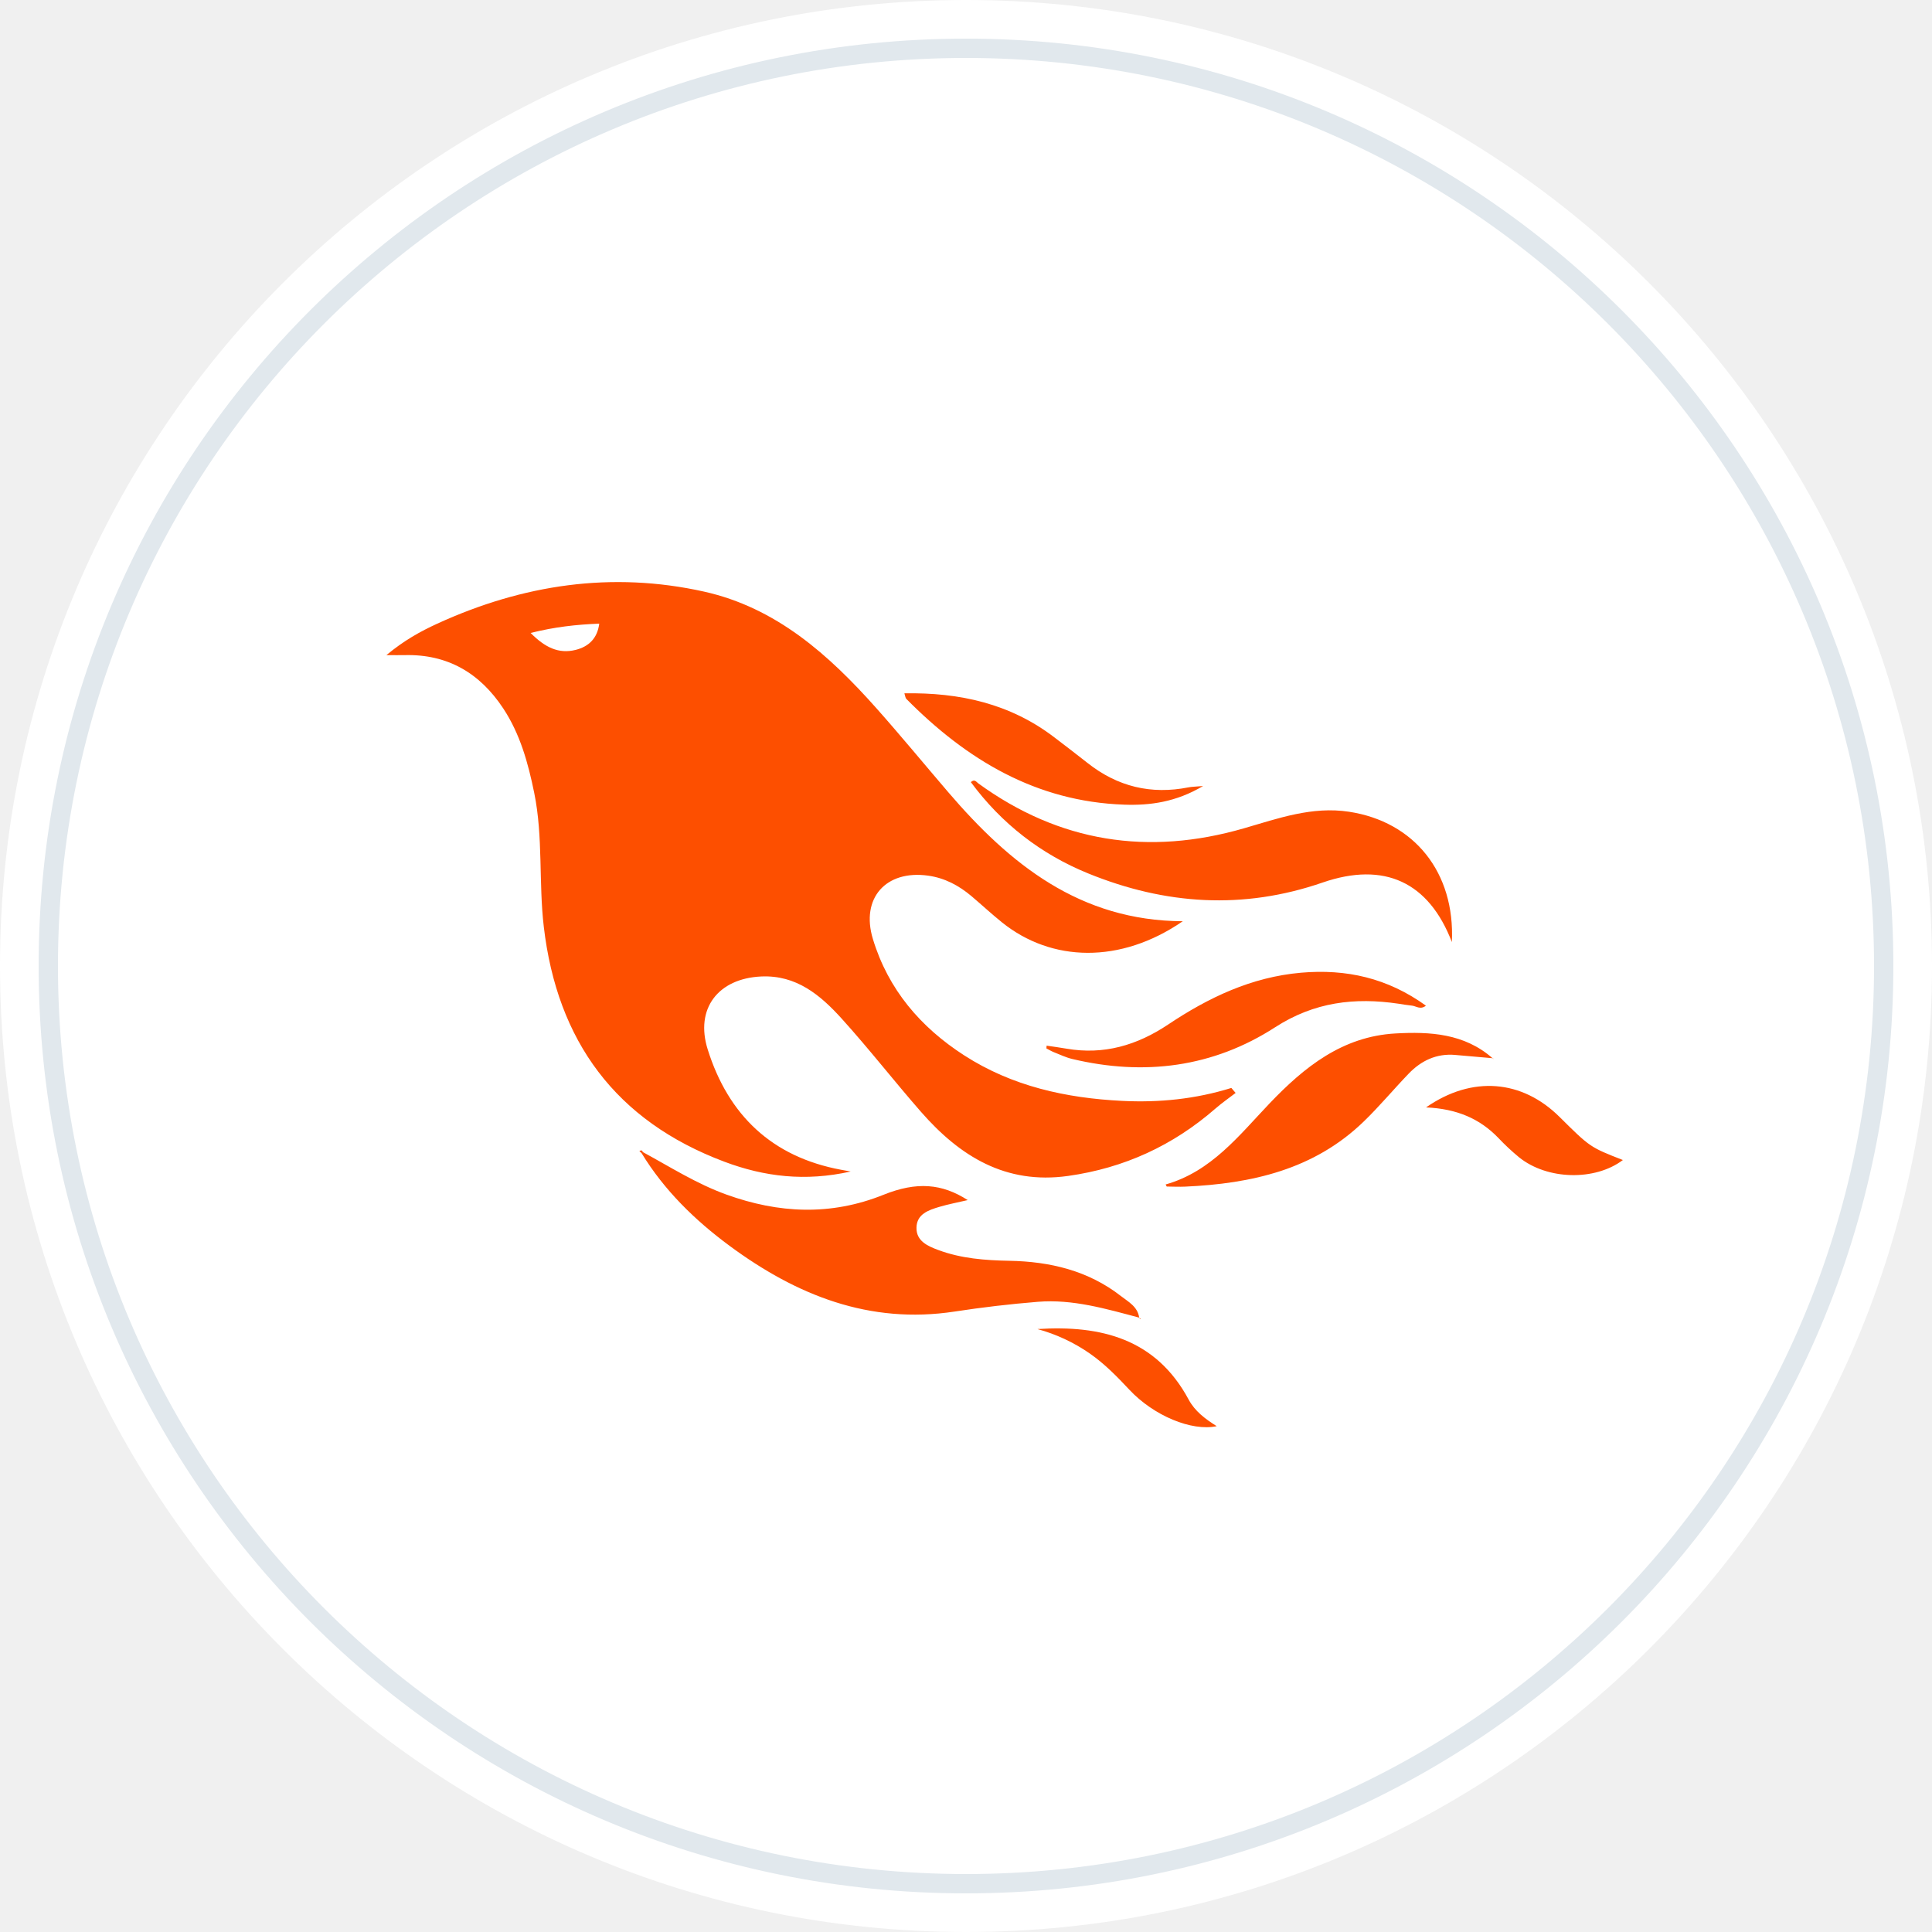
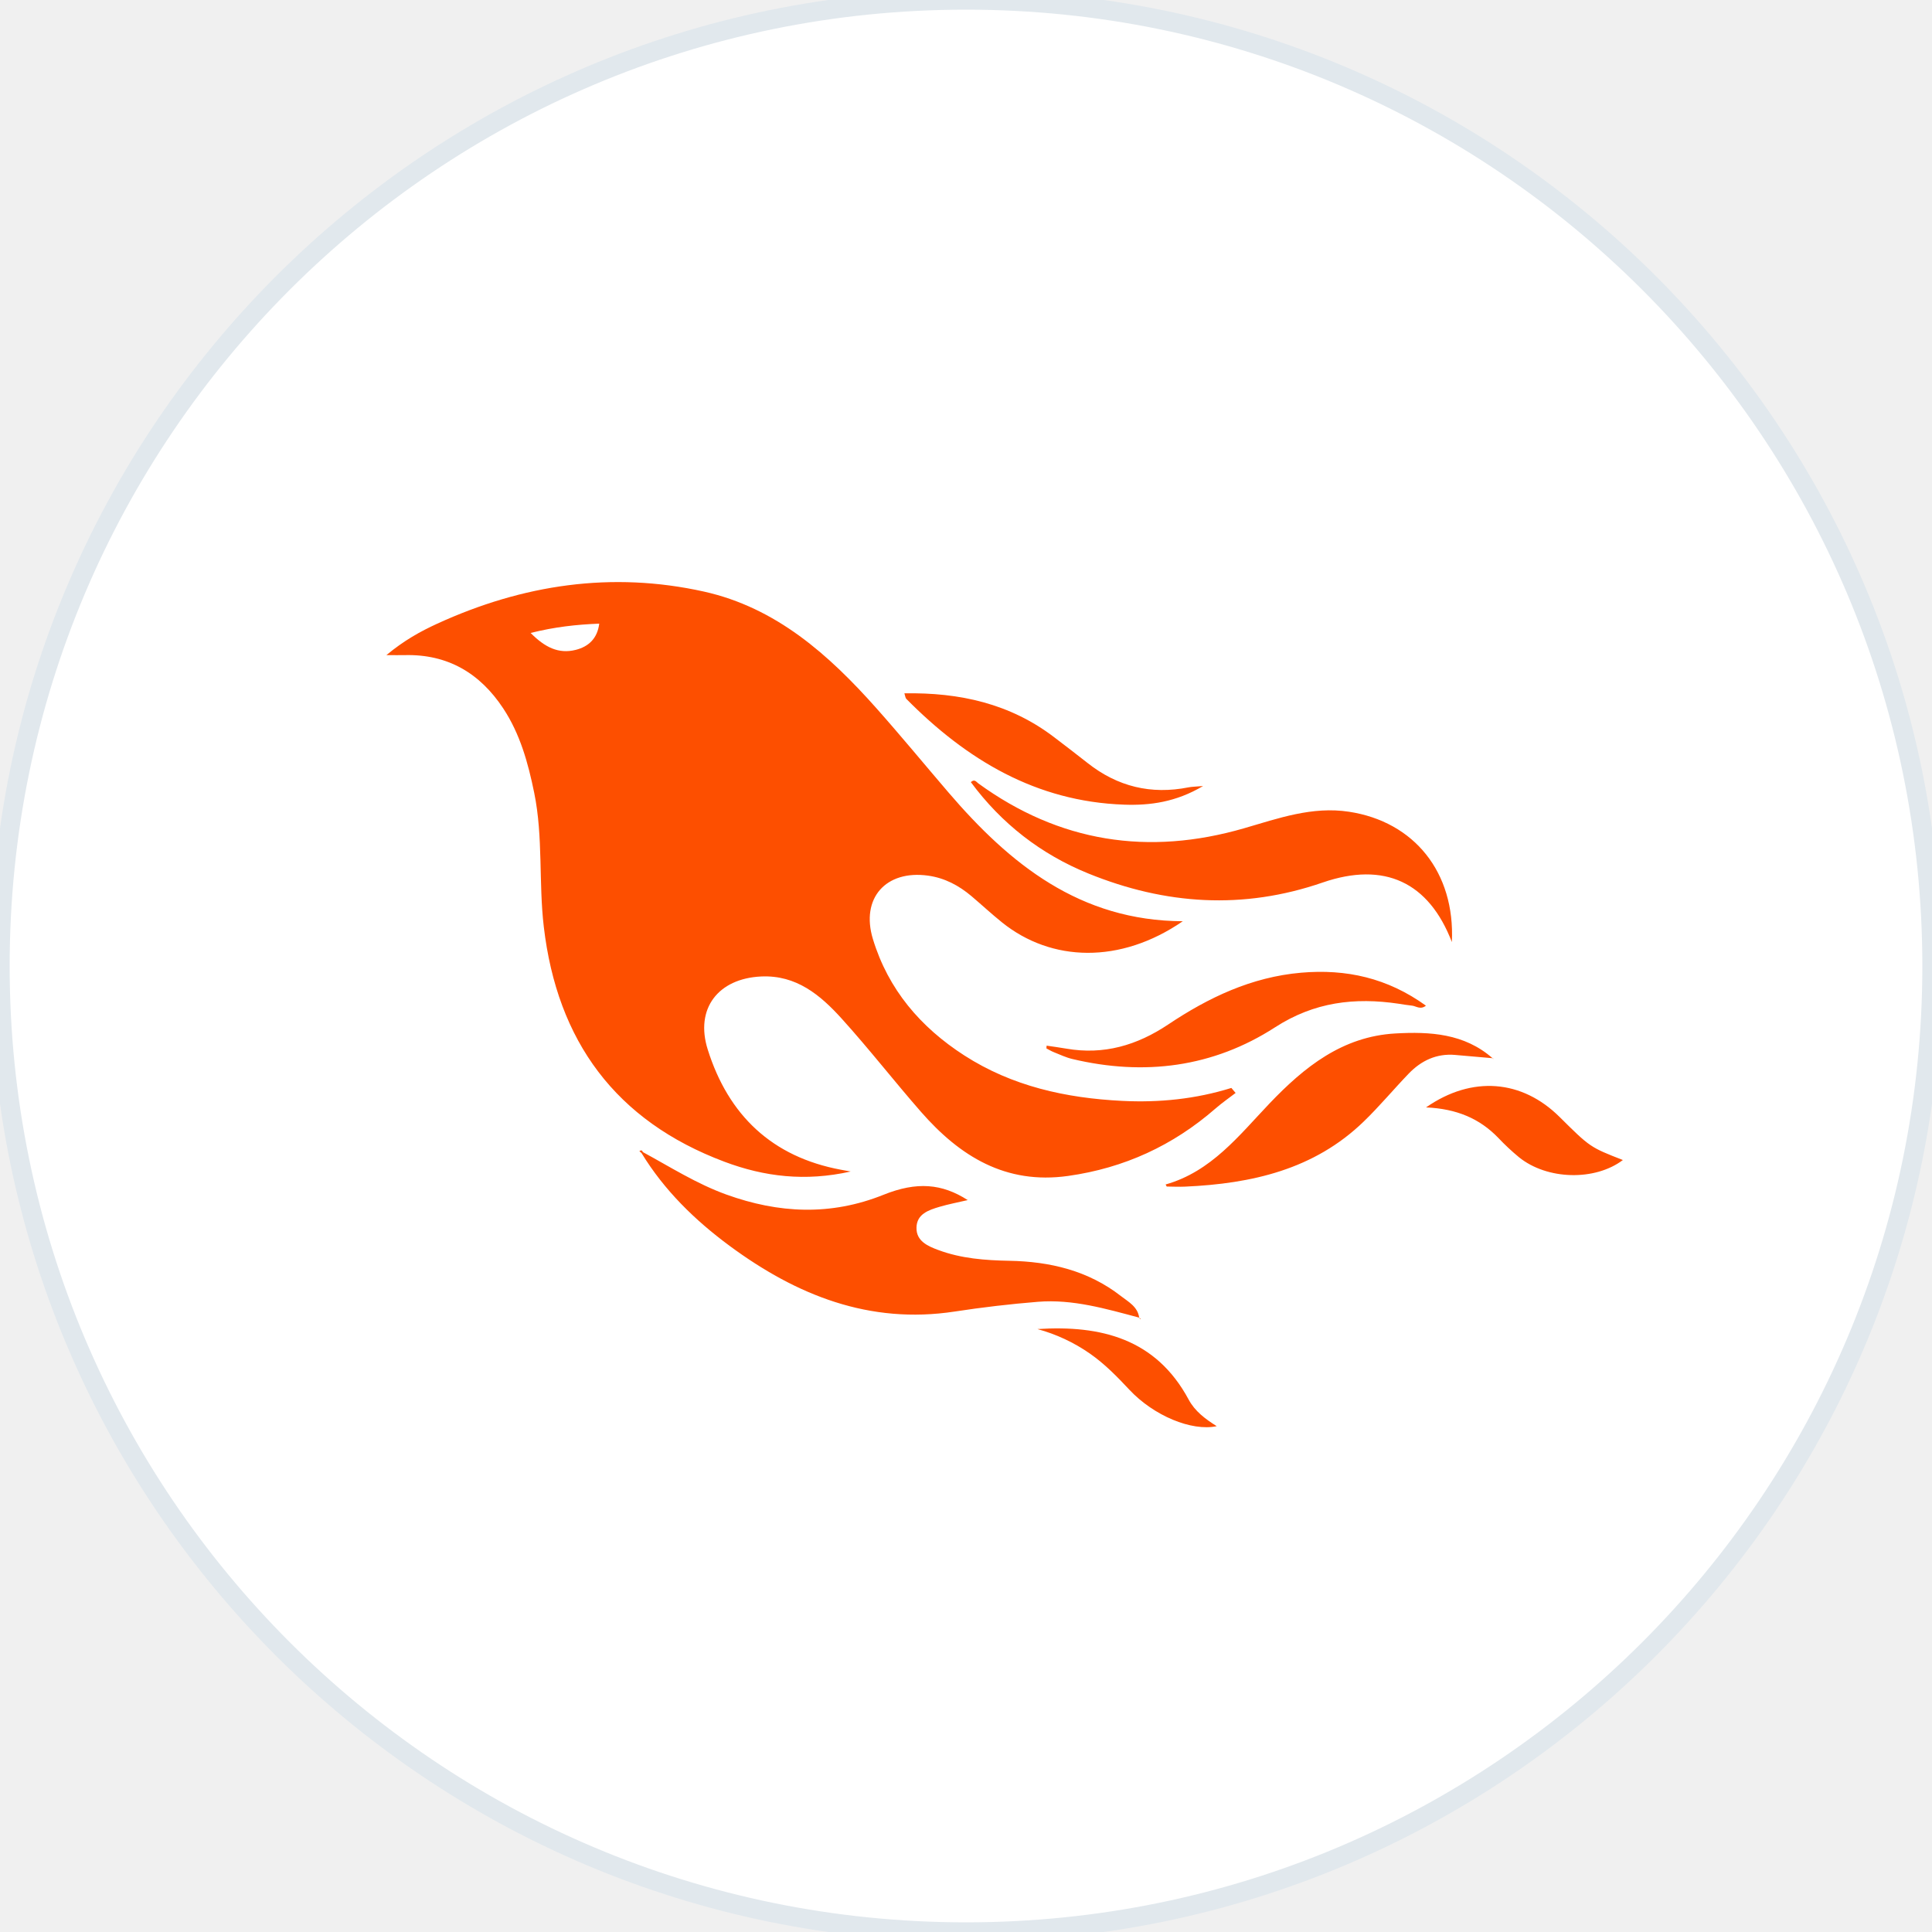
<svg xmlns="http://www.w3.org/2000/svg" viewBox="0 0 200 200">
  <circle cx="100" cy="100" r="100" fill="#FFFFFF" />
-   <circle cx="100" cy="100" r="95" fill="none" stroke="#E1E8ED" stroke-width="2" />
+   <circle cx="100" cy="100" r="100" fill="none" stroke="#E1E8ED" stroke-width="2" />
  <g transform="translate(40, 40) scale(1)">
    <path fill="#fd4f00" d="m48.067 81.275-1.006-.183c-7.145-1.329-11.66-5.65-13.797-12.447-1.337-4.237 1.087-7.355 5.53-7.56 3.637-.17 6.129 1.922 8.33 4.355 2.839 3.135 5.44 6.486 8.228 9.67 4.014 4.583 8.744 7.534 15.215 6.623 5.801-.816 10.86-3.144 15.258-6.977.661-.576 1.387-1.079 2.085-1.615l-.44-.518c-3.694 1.15-7.46 1.533-11.31 1.34-5.823-.292-11.373-1.51-16.338-4.706-4.531-2.918-7.873-6.828-9.46-12.05-1.283-4.22 1.34-7.171 5.715-6.561 1.727.242 3.181 1.02 4.489 2.122 1.062.9 2.083 1.85 3.167 2.722 5.104 4.102 12.235 4.33 18.71-.124-10.648-.048-17.893-5.907-24.256-13.33-2.49-2.905-4.921-5.861-7.464-8.722-4.919-5.533-10.375-10.407-17.844-12.072-9.548-2.122-18.762-.732-27.606 3.316-1.763.807-3.456 1.748-5.273 3.26.9 0 1.39.01 1.88 0 4.46-.117 7.802 1.864 10.212 5.512 1.754 2.655 2.58 5.657 3.21 8.745.935 4.584.45 9.255.991 13.861 1.387 11.837 7.437 20.097 18.701 24.327 4.132 1.552 8.368 2.068 13.072 1.01zm-28.471-54c-1.779.448-3.201-.27-4.666-1.753 2.51-.625 4.724-.868 7.103-.963-.195 1.546-1.107 2.38-2.435 2.716zm58.332 69.126c-.155-1.141-1.13-1.643-1.896-2.238-3.384-2.636-7.345-3.57-11.543-3.646-2.506-.047-4.986-.233-7.347-1.112-1.084-.4-2.298-.92-2.268-2.318.027-1.422 1.263-1.823 2.388-2.159.92-.272 1.87-.45 2.917-.695-2.661-1.706-5.261-1.941-8.726-.547-5.456 2.19-10.833 1.932-16.27-.03-3.07-1.11-5.795-2.85-8.63-4.39l-.078.055a5.395 5.395 0 0 0 .072-.054c-.07-.213-.195-.219-.359-.098l.222.195c2.351 3.855 5.53 6.957 9.121 9.608 6.914 5.103 14.465 8.148 23.302 6.798a121.601 121.601 0 0 1 8.608-1.008c3.61-.292 7.047.726 10.487 1.639zm-16.66-55.31c-.192-.138-.376-.484-.767-.126 3.181 4.302 7.264 7.47 12.182 9.466 7.936 3.221 15.991 3.773 24.23.93 6.397-2.206 10.995-.051 13.384 6.16.346-7.209-3.896-12.462-10.65-13.49-3.8-.58-7.31.68-10.867 1.713-9.905 2.872-19.112 1.455-27.513-4.653zm49.367 28.116c1.29.107 2.582.224 3.872.337-2.916-2.56-6.47-2.765-10.067-2.56-5.473.31-9.417 3.47-13.014 7.24-3.17 3.326-6.034 7.055-10.76 8.392.08.142.1.214.122.214.636.009 1.272.038 1.907.009 6.868-.31 13.338-1.759 18.483-6.744 1.622-1.568 3.07-3.311 4.636-4.94 1.306-1.36 2.887-2.113 4.821-1.95zm-15.954-8.512c-5.125.449-9.576 2.568-13.757 5.364-3.22 2.15-6.66 3.168-10.529 2.497-.68-.12-1.366-.208-2.049-.31l-.023.284c.246.128.483.275.738.378.645.255 1.28.562 1.95.72 7.442 1.77 14.568.864 20.991-3.286 4.049-2.616 8.24-3.112 12.783-2.436.46.07.917.151 1.378.196.426.04.872.463 1.449.005-3.971-2.869-8.25-3.82-12.931-3.412zM76.366 43.298c2.688.093 5.364-.26 8.177-1.93-.825.072-1.172.072-1.508.138-3.875.772-7.351-.073-10.45-2.521-1.135-.898-2.29-1.775-3.442-2.656-4.563-3.488-9.797-4.656-15.52-4.556.091.28.1.474.198.574 6.229 6.297 13.435 10.637 22.545 10.95zm45.07 32.319c-3.853-3.823-9.026-4.314-13.812-.979 3.168.141 5.546 1.152 7.474 3.15a23.695 23.695 0 0 0 2.155 2.015c2.917 2.352 7.858 2.465 10.747.282-3.392-1.323-3.392-1.323-6.563-4.468zm-38.384 29.272c-3.386-6.306-9.079-7.728-15.657-7.305a17.62 17.62 0 0 1 5.426 2.534c1.532 1.068 2.82 2.388 4.09 3.745 2.514 2.685 6.44 4.33 9.043 3.774-1.195-.751-2.257-1.547-2.902-2.748zm31.516-35.215c0-.042.001-.081.004-.124l-.01.011.01-.01-.065-.008.038.032.022.097zM78.114 96.55a13.871 13.871 0 0 0-.132-.076.232.232 0 0 0 .027.079c.01.015.07 0 .106-.003zm-.132-.076-.015-.061-.015.018.015-.018-.04-.01.01.046.043.025z" />
  </g>
</svg>
